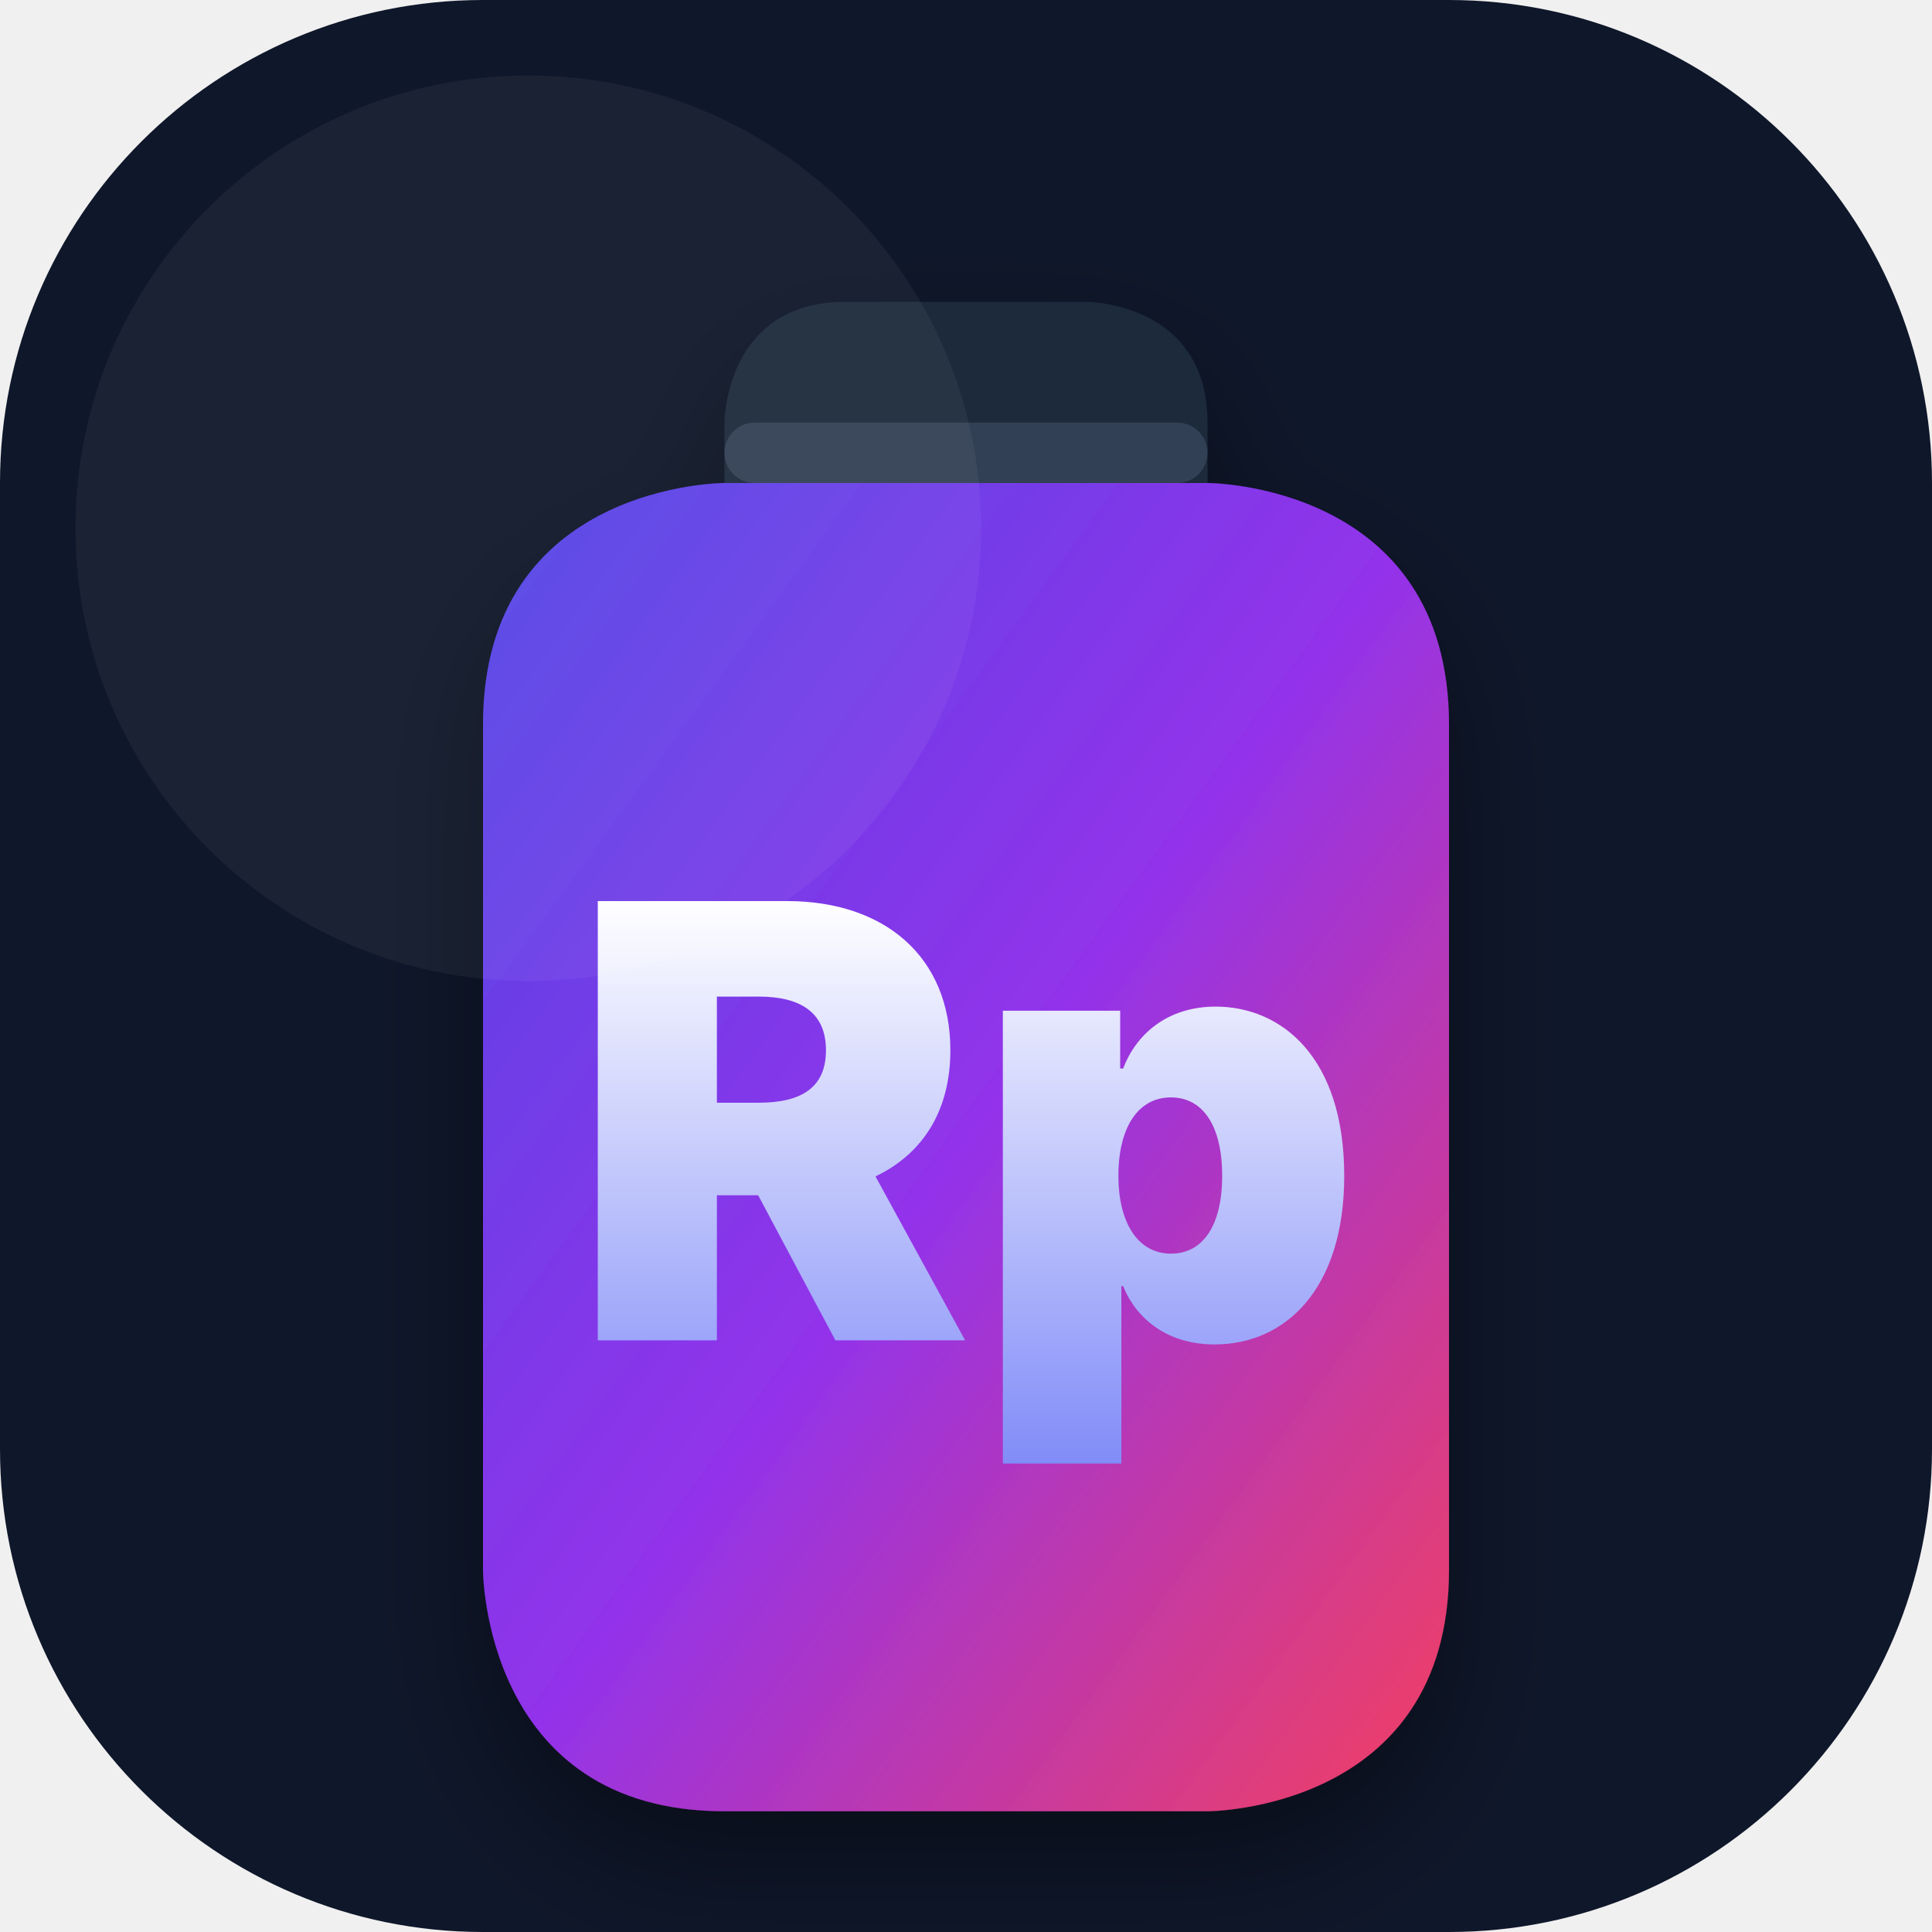
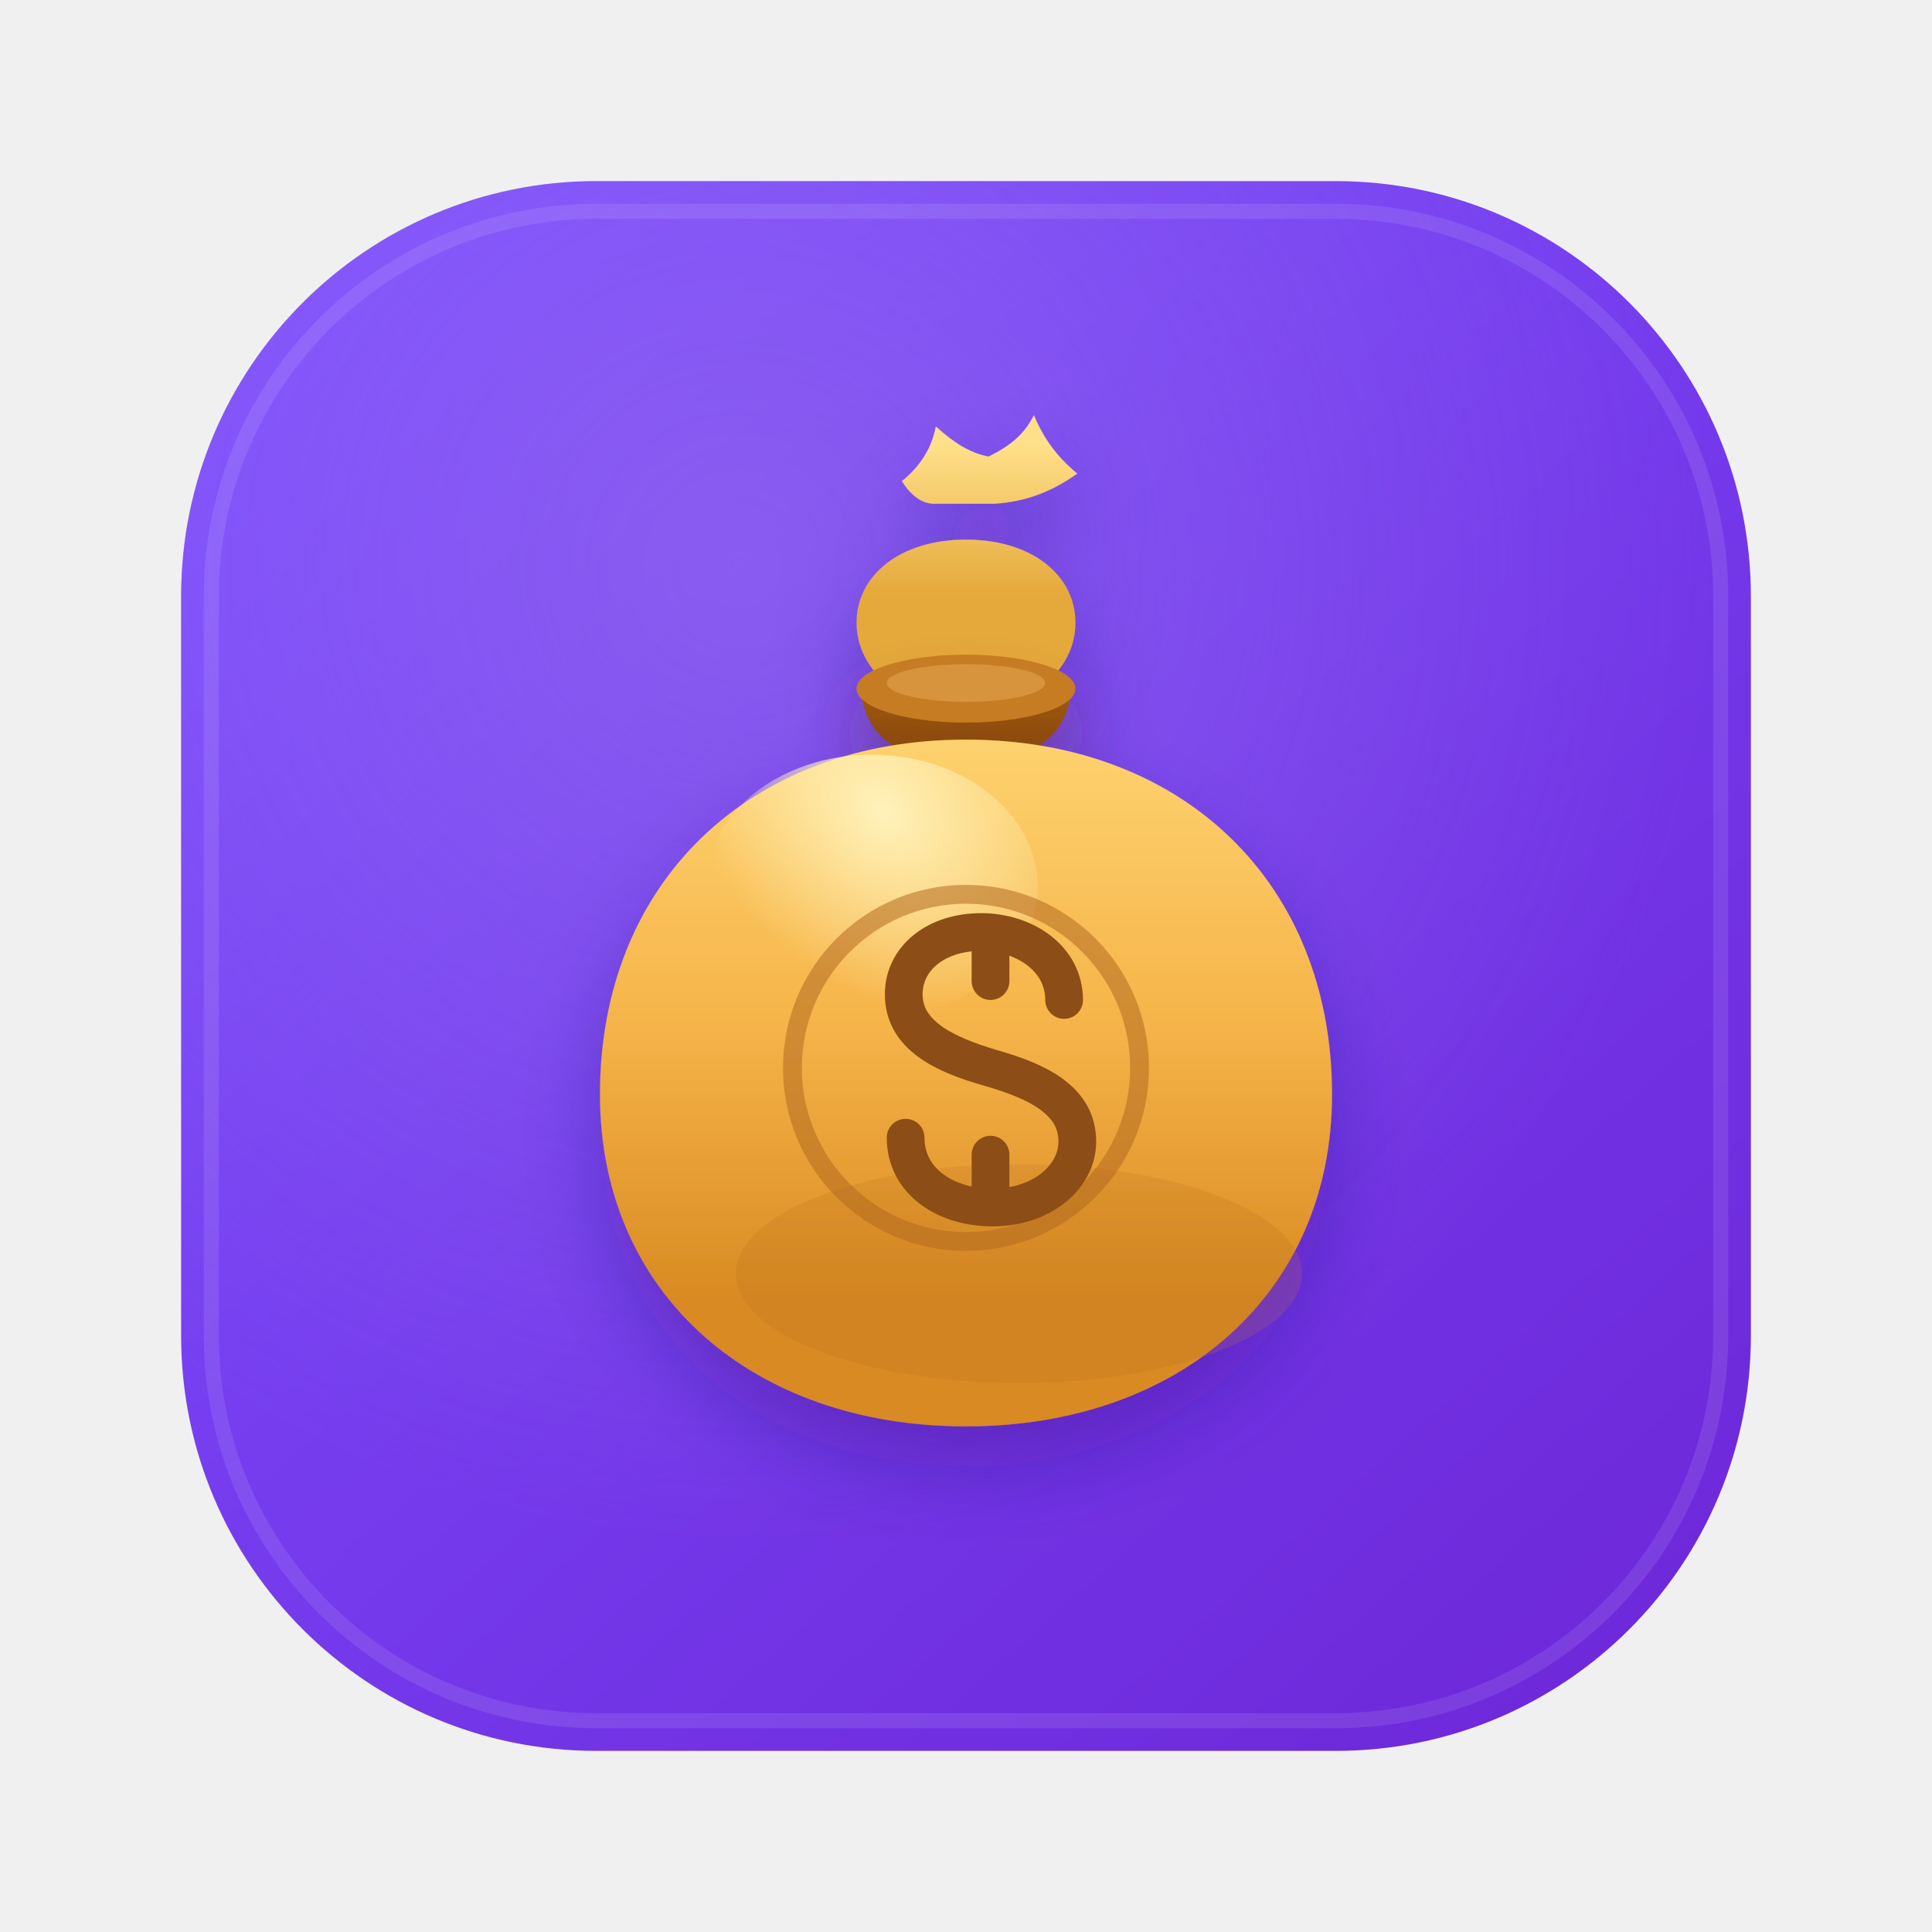
- <svg xmlns="http://www.w3.org/2000/svg" width="512" height="512" viewBox="0 0 512 512" fill="none">
+ <svg xmlns="http://www.w3.org/2000/svg" width="1024" height="1024" viewBox="0 0 1024 1024" fill="none">
  <defs>
-     <linearGradient id="bagGrad" x1="0%" y1="0%" x2="100%" y2="100%">
-       <stop offset="0%" style="stop-color:#4f46e5;stop-opacity:1" />
-       <stop offset="50%" style="stop-color:#9333ea;stop-opacity:1" />
-       <stop offset="100%" style="stop-color:#f43f5e;stop-opacity:1" />
+     <linearGradient id="bgGrad" x1="180" y1="140" x2="860" y2="900" gradientUnits="userSpaceOnUse">
+       <stop offset="0%" stop-color="#7C4DFF" />
+       <stop offset="100%" stop-color="#6D28D9" />
    </linearGradient>
-     <linearGradient id="rpGrad" x1="0%" y1="0%" x2="0%" y2="100%">
-       <stop offset="0%" style="stop-color:#ffffff;stop-opacity:1" />
-       <stop offset="100%" style="stop-color:#818cf8;stop-opacity:1" />
+     <radialGradient id="bgGlow" cx="0" cy="0" r="1" gradientUnits="userSpaceOnUse" gradientTransform="translate(390 300) rotate(50) scale(520 520)">
+       <stop offset="0%" stop-color="#9F7AEA" stop-opacity="0.45" />
+       <stop offset="100%" stop-color="#9F7AEA" stop-opacity="0" />
+     </radialGradient>
+     <linearGradient id="bagGrad" x1="512" y1="355" x2="512" y2="690" gradientUnits="userSpaceOnUse">
+       <stop offset="0%" stop-color="#FFD978" />
+       <stop offset="55%" stop-color="#F6B54A" />
+       <stop offset="100%" stop-color="#D98A22" />
    </linearGradient>
-     <filter id="innerShadow" x="-20%" y="-20%" width="140%" height="140%">
-       <feGaussianBlur in="SourceAlpha" stdDeviation="15" />
-       <feOffset dx="0" dy="15" result="offsetblur" />
-       <feComponentTransfer>
-         <feFuncA type="linear" slope="0.4" />
-       </feComponentTransfer>
-       <feMerge>
-         <feMergeNode />
-         <feMergeNode in="SourceGraphic" />
-       </feMerge>
+     <radialGradient id="bagHighlight" cx="0" cy="0" r="1" gradientUnits="userSpaceOnUse" gradientTransform="translate(468 430) rotate(45) scale(120 90)">
+       <stop offset="0%" stop-color="#FFF4BF" stop-opacity="0.95" />
+       <stop offset="100%" stop-color="#FFF4BF" stop-opacity="0" />
+     </radialGradient>
+     <linearGradient id="tieGrad" x1="512" y1="335" x2="512" y2="390" gradientUnits="userSpaceOnUse">
+       <stop offset="0%" stop-color="#B86A18" />
+       <stop offset="100%" stop-color="#8D4C0F" />
+     </linearGradient>
+     <linearGradient id="coinTop" x1="512" y1="235" x2="512" y2="315" gradientUnits="userSpaceOnUse">
+       <stop offset="0%" stop-color="#FFE08A" />
+       <stop offset="100%" stop-color="#E5A93B" />
+     </linearGradient>
+     <filter id="shadow" x="180" y="180" width="664" height="700" filterUnits="userSpaceOnUse" color-interpolation-filters="sRGB">
+       <feDropShadow dx="0" dy="22" stdDeviation="22" flood-color="#2A0D66" flood-opacity="0.28" />
+     </filter>
+     <filter id="softShadow" x="250" y="230" width="524" height="520" filterUnits="userSpaceOnUse" color-interpolation-filters="sRGB">
+       <feDropShadow dx="0" dy="18" stdDeviation="16" flood-color="#6B3F00" flood-opacity="0.22" />
    </filter>
  </defs>
-   <rect width="512" height="512" rx="128" fill="#0f172a" />
-   <g filter="url(#innerShadow)">
-     <path d="M192 128C192 128 128 128 128 192V416C128 416 128 480 192 480H320C320 480 384 480 384 416V192C384 128 320 128 320 128H192Z" fill="url(#bagGrad)" />
-     <path d="M192 128V112C192 112 192 80 224 80H288C288 80 320 80 320 112V128H192Z" fill="#1e293b" />
-     <rect x="192" y="112" width="128" height="16" rx="8" fill="#334155" />
+   <rect x="96" y="96" width="832" height="832" rx="220" fill="url(#bgGrad)" />
+   <rect x="96" y="96" width="832" height="832" rx="220" fill="url(#bgGlow)" />
+   <rect x="112" y="112" width="800" height="800" rx="204" stroke="rgba(255,255,255,0.10)" stroke-width="8" />
+   <g filter="url(#shadow)">
+     <path d="M478 255C488 247 494 237 496 226C506 235 514 240 524 242C536 236 543 230 548 220C553 232 560 242 571 251C557 261 543 266 527 267H495C489 267 483 263 478 255Z" fill="url(#coinTop)" />
+     <path d="M454 330C454 305 477 286 512 286C547 286 570 305 570 330C570 345 562 357 549 367H475C462 357 454 345 454 330Z" fill="url(#coinTop)" />
+     <g filter="url(#softShadow)">
+       <path d="M456 365C490 381 534 381 568 365C566 386 553 404 512 404C471 404 458 386 456 365Z" fill="url(#tieGrad)" />
+       <ellipse cx="512" cy="365" rx="58" ry="18" fill="#C67B23" />
+       <ellipse cx="512" cy="362" rx="42" ry="10" fill="#E0A14C" opacity="0.65" />
+     </g>
+     <path d="M512 392C627 392 706 468 706 580C706 686 625 756 512 756C399 756 318 686 318 580C318 468 397 392 512 392Z" fill="url(#bagGrad)" />
+     <ellipse cx="462" cy="470" rx="88" ry="70" fill="url(#bagHighlight)" />
+     <ellipse cx="540" cy="675" rx="150" ry="58" fill="#AD5E13" opacity="0.16" />
+     <circle cx="512" cy="566" r="92" fill="none" stroke="#B36A1F" stroke-width="10" opacity="0.55" />
+     <path d="M525 500V520M525 612V632M564 530C564 508 543 494 520 494C496 494 479 508 479 527C479 549 500 559 525 566C550 573 571 583 571 605C571 624 552 640 526 640C501 640 480 626 480 603M525 566C502 559 479 549 479 527M525 566C549 573 571 583 571 605" stroke="#8C4E13" stroke-width="20" stroke-linecap="round" stroke-linejoin="round" />
  </g>
-   <text x="50%" y="60%" text-anchor="middle" font-family="Inter, Arial" font-size="160" font-weight="900" dy=".3em" fill="url(#rpGrad)">Rp</text>
-   <circle cx="140" cy="140" r="120" fill="white" fill-opacity="0.05" />
</svg>
